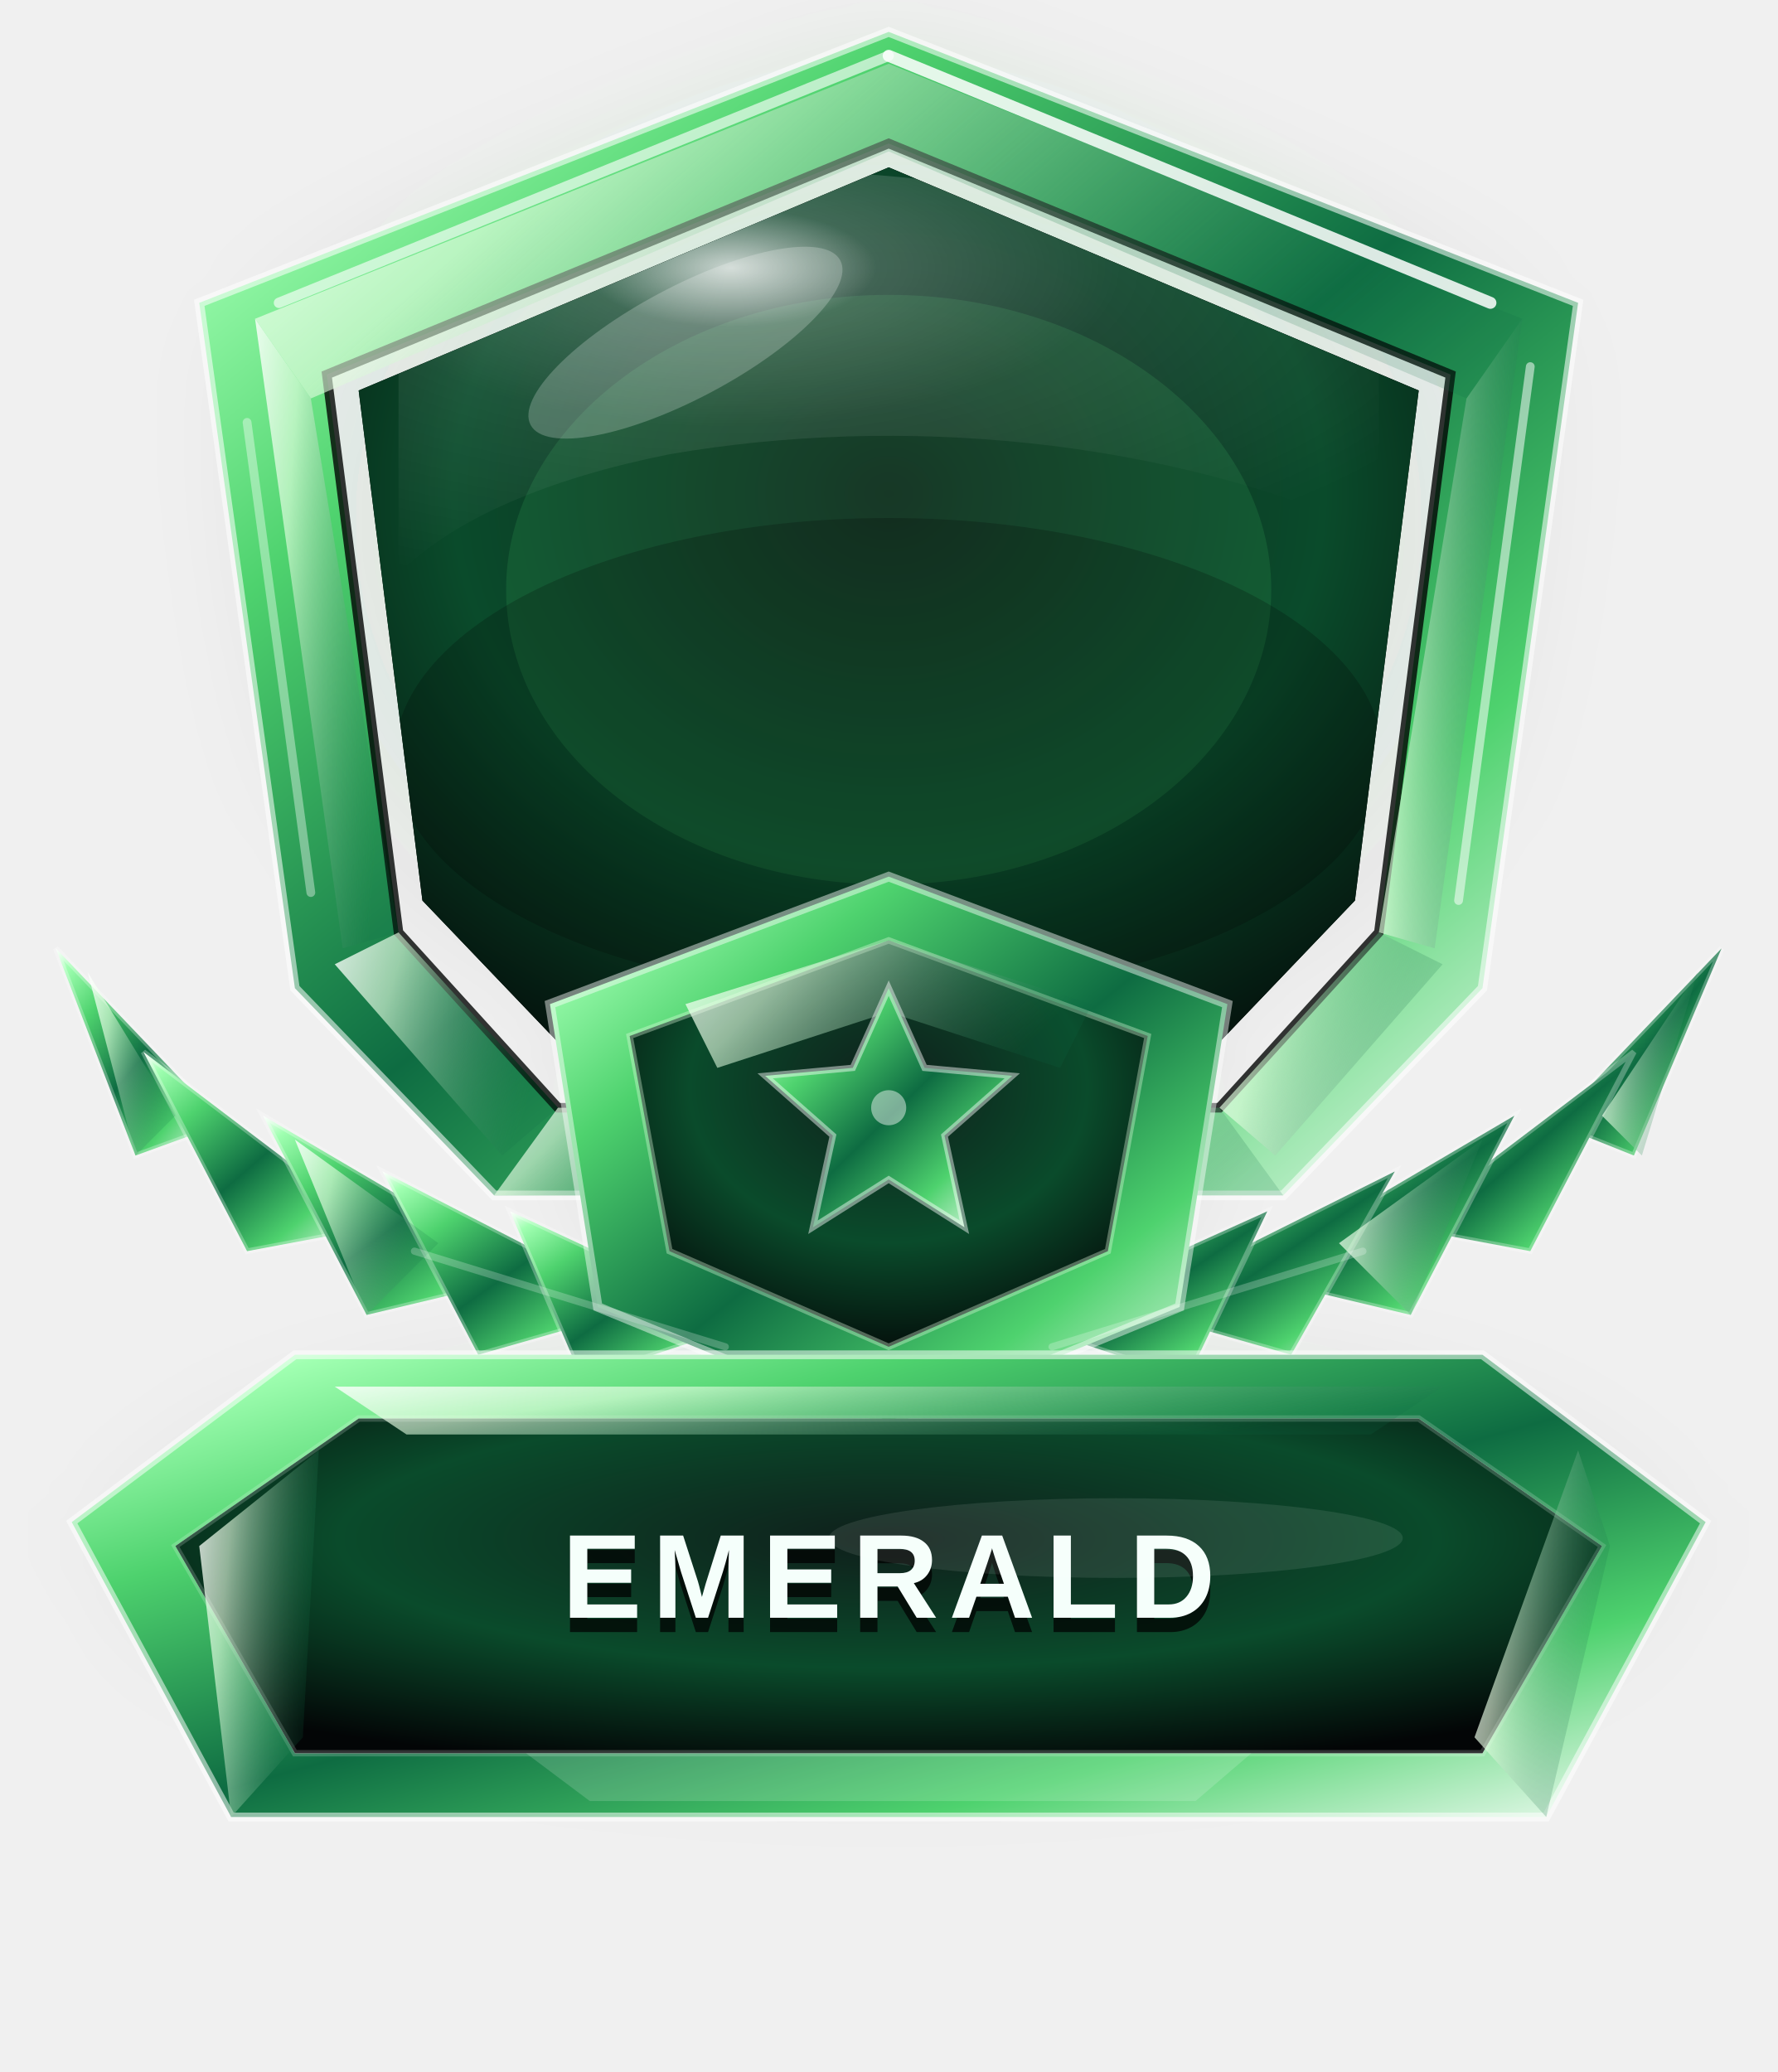
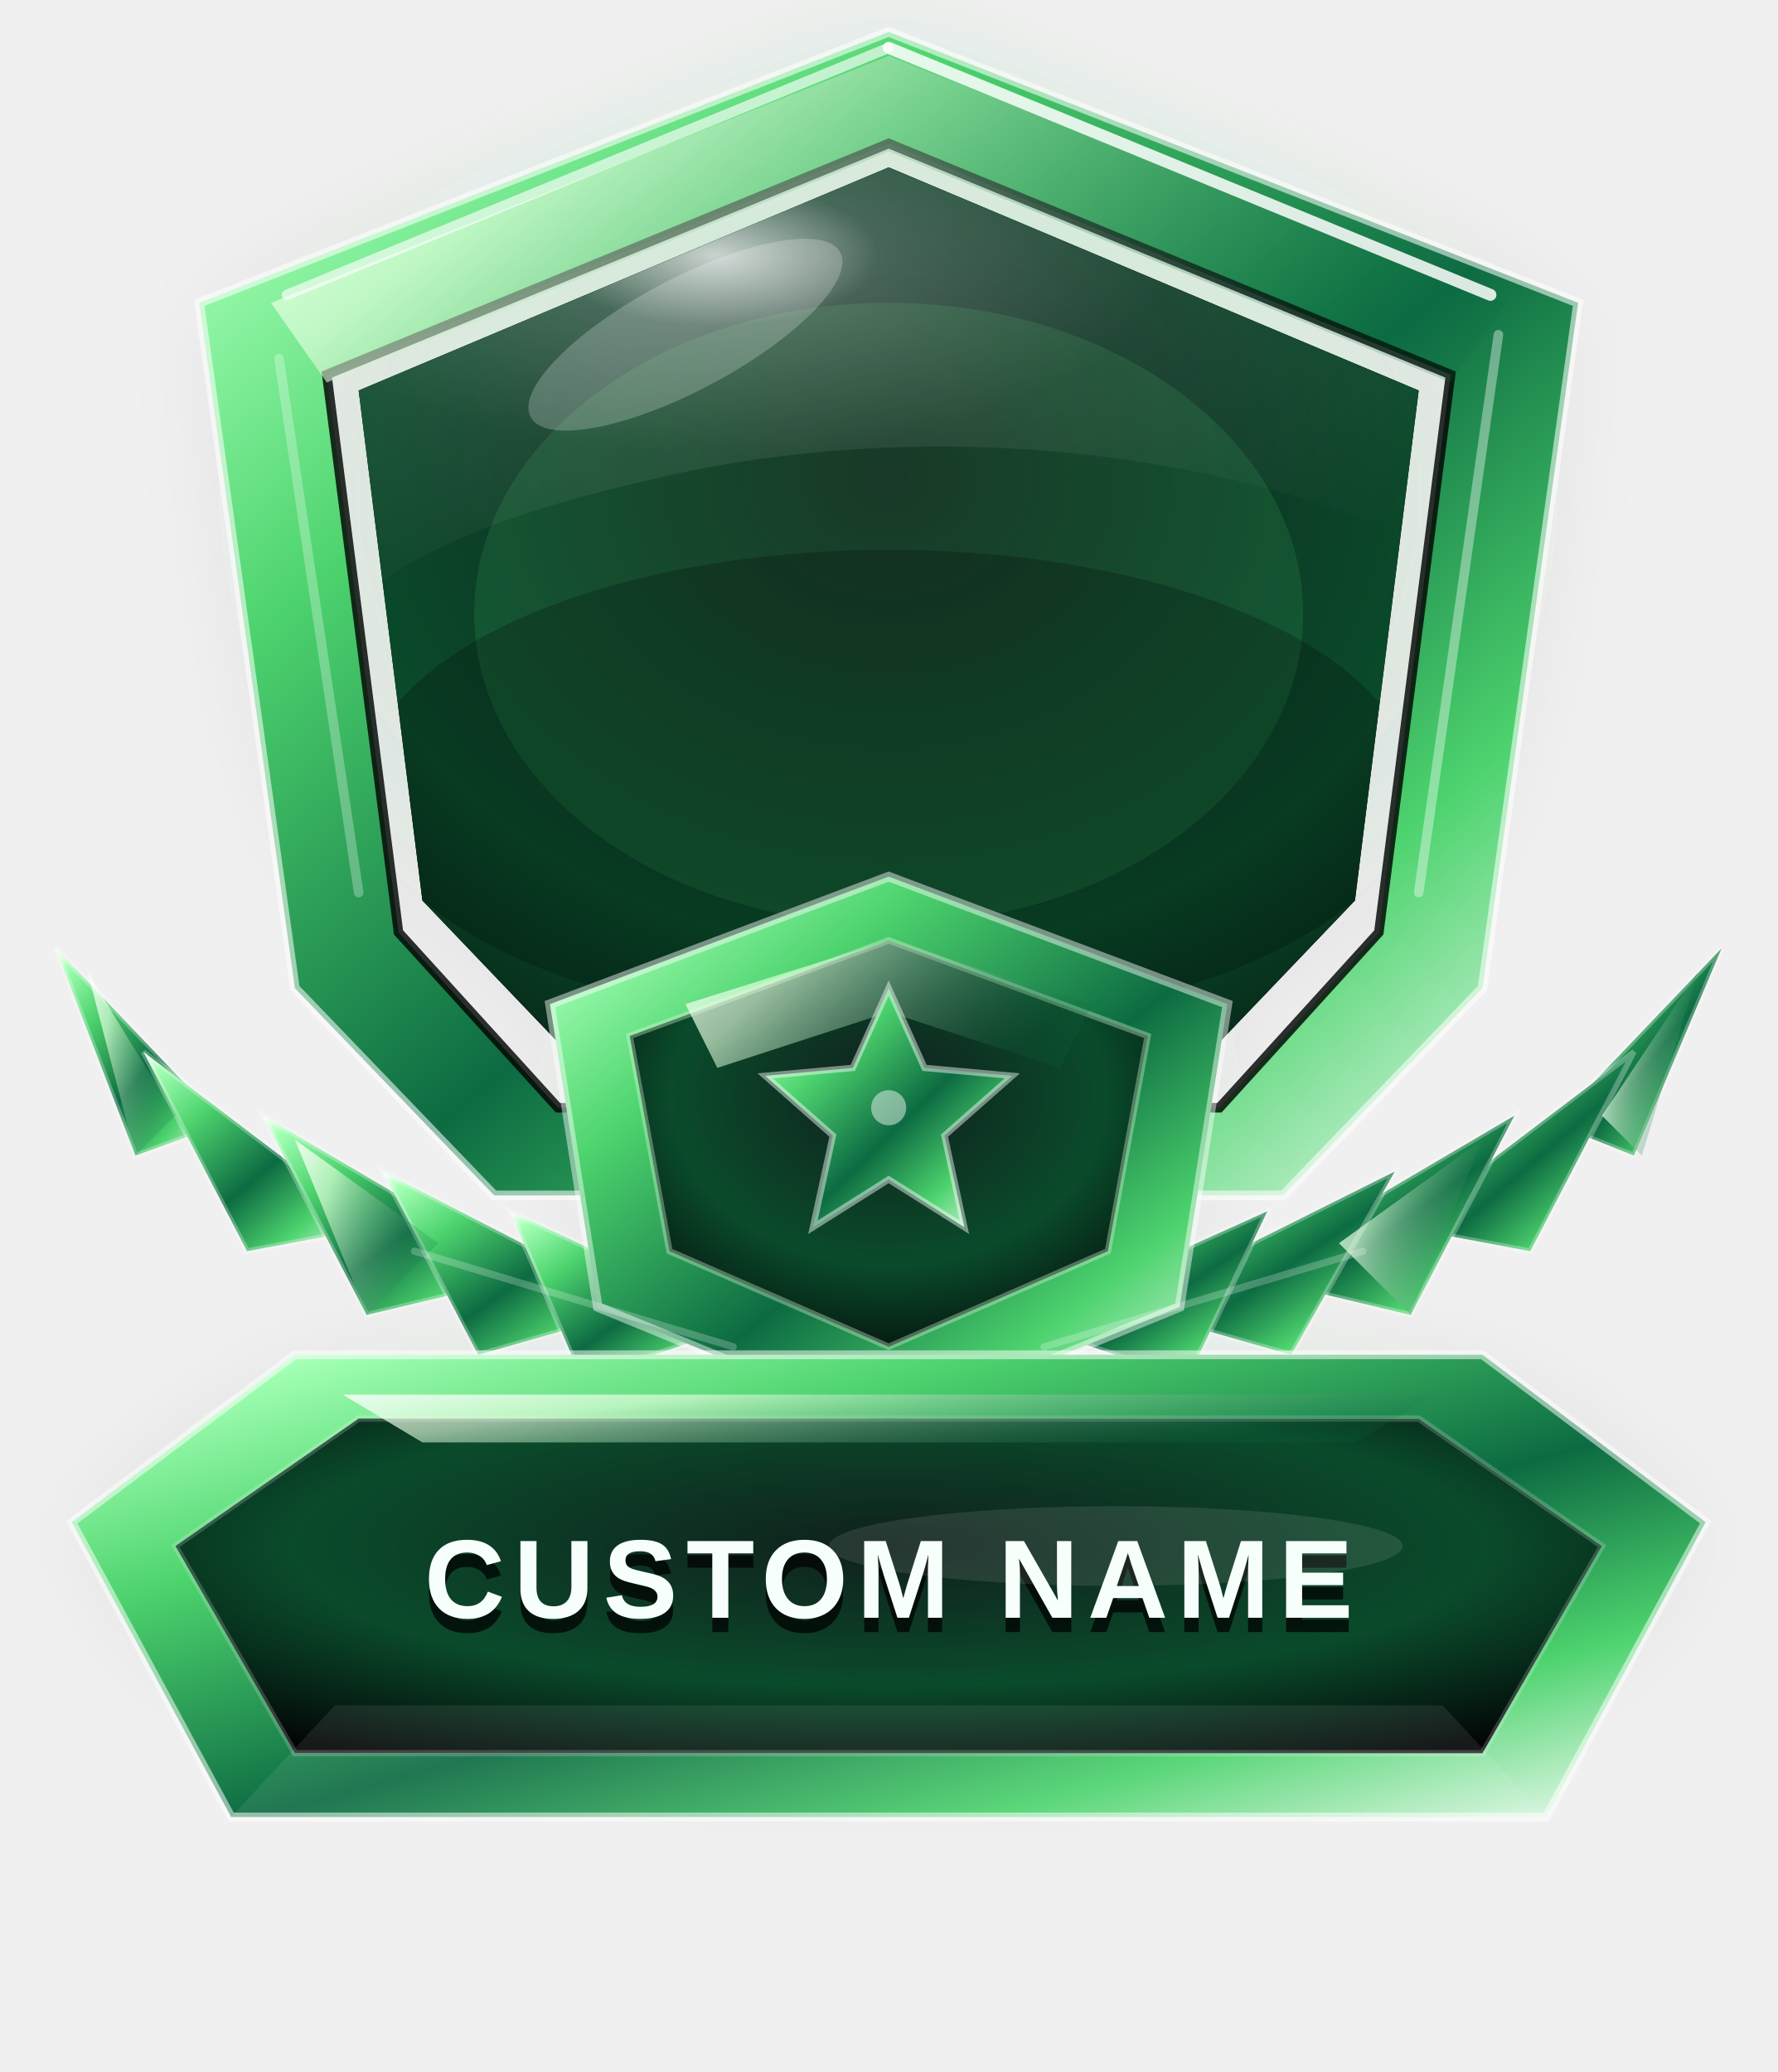
- <svg xmlns="http://www.w3.org/2000/svg" viewBox="0 0 223 260" width="223" height="260" role="img" aria-labelledby="badge-emerald-title badge-emerald-desc">
+ <svg xmlns="http://www.w3.org/2000/svg" viewBox="0 0 223 260" width="223" height="260" role="img" aria-labelledby="badge-emerald-title badge-emerald-desc" data-level="EMERALD">
  <defs>
    <linearGradient id="badge-emerald-outerMetal" x1="0" y1="0" x2="1" y2="1">
      <stop offset="0" stop-color="#ffffff" />
-       <stop offset="0.08" stop-color="#a0ffb1" />
-       <stop offset="0.26" stop-color="#4ed26e" />
-       <stop offset="0.52" stop-color="#0e6c42" />
-       <stop offset="0.76" stop-color="#4ed26e" />
+       <stop offset="0.08" stop-color="#a2ffb3" />
+       <stop offset="0.28" stop-color="#4dd36e" />
+       <stop offset="0.56" stop-color="#0d6b42" />
+       <stop offset="0.78" stop-color="#4dd36e" />
      <stop offset="1" stop-color="#ffffff" />
    </linearGradient>
-     <linearGradient id="badge-emerald-edgeMetal" x1="0" y1="0" x2="0" y2="1">
-       <stop offset="0" stop-color="#ffffff" stop-opacity="0.95" />
-       <stop offset="0.22" stop-color="#a0ffb1" stop-opacity="0.9" />
-       <stop offset="0.6" stop-color="#4ed26e" stop-opacity="0.82" />
-       <stop offset="1" stop-color="#0e6c42" stop-opacity="1" />
+     <linearGradient id="badge-emerald-facetMetal" x1="0" y1="0" x2="1" y2="0.35">
+       <stop offset="0" stop-color="#ffffff" stop-opacity="0.82" />
+       <stop offset="0.3" stop-color="#e6ffe0" stop-opacity="0.64" />
+       <stop offset="1" stop-color="#0d6b42" stop-opacity="0.18" />
    </linearGradient>
-     <linearGradient id="badge-emerald-facetMetal" x1="0" y1="0" x2="1" y2="0.3">
-       <stop offset="0" stop-color="#ffffff" stop-opacity="0.82" />
-       <stop offset="0.3" stop-color="#e7ffe3" stop-opacity="0.62" />
-       <stop offset="1" stop-color="#0e6c42" stop-opacity="0.16" />
-     </linearGradient>
-     <radialGradient id="badge-emerald-innerPanel" cx="50%" cy="36%" r="70%">
-       <stop offset="0" stop-color="#0f1f1b" />
-       <stop offset="0.55" stop-color="#0a4b2b" />
+     <radialGradient id="badge-emerald-innerPanel" cx="50%" cy="38%" r="72%">
+       <stop offset="0" stop-color="#10201c" />
+       <stop offset="0.58" stop-color="#0a4b2b" />
      <stop offset="1" stop-color="#030506" />
    </radialGradient>
-     <radialGradient id="badge-emerald-photoGlow" cx="50%" cy="42%" r="52%">
-       <stop offset="0" stop-color="#13a05a" stop-opacity="0.32" />
-       <stop offset="0.55" stop-color="#4ed26e" stop-opacity="0.12" />
+     <radialGradient id="badge-emerald-photoGlow" cx="50%" cy="40%" r="55%">
+       <stop offset="0" stop-color="#13a05a" stop-opacity="0.28" />
+       <stop offset="0.55" stop-color="#4dd36e" stop-opacity="0.14" />
      <stop offset="1" stop-color="#000000" stop-opacity="0" />
    </radialGradient>
-     <radialGradient id="badge-emerald-glassShine" cx="34%" cy="24%" r="82%">
+     <radialGradient id="badge-emerald-glassShine" cx="34%" cy="24%" r="84%">
      <stop offset="0" stop-color="#ffffff" stop-opacity="0.78" />
-       <stop offset="0.18" stop-color="#ffffff" stop-opacity="0.22" />
-       <stop offset="0.48" stop-color="#ffffff" stop-opacity="0.08" />
+       <stop offset="0.18" stop-color="#ffffff" stop-opacity="0.24" />
+       <stop offset="0.5" stop-color="#ffffff" stop-opacity="0.08" />
      <stop offset="1" stop-color="#ffffff" stop-opacity="0" />
    </radialGradient>
    <filter id="badge-emerald-softGlow" x="-30%" y="-30%" width="160%" height="160%">
      <feGaussianBlur stdDeviation="6" />
    </filter>
    <clipPath id="badge-emerald-photoClip">
      <path d="M111.5 21 L178 49 L170 113 L148 136 L128 136 L121 118 L102 118 L95 136 L75 136 L53 113 L45 49 Z" />
    </clipPath>
    <path id="badge-emerald-frameOuter" d="M111.5 4 L198 38 L186 124 L161 150 L134 150 L128 131 L95 131 L89 150 L62 150 L37 124 L25 38 Z" />
    <path id="badge-emerald-frameInner" d="M111.5 18 L182 47 L173 117 L153 139 L127 139 L121 121 L102 121 L96 139 L70 139 L50 117 L41 47 Z" />
    <path id="badge-emerald-nameplateOuter" d="M37 170 L186 170 L214 191 L194 228 L29 228 L9 191 Z" />
    <path id="badge-emerald-nameplateInner" d="M45 178 L178 178 L201 194 L186 220 L37 220 L22 194 Z" />
    <path id="badge-emerald-crestOuter" d="M111.5 110 L154 126 L148 164 L111.5 179 L75 164 L69 126 Z" />
    <path id="badge-emerald-crestInner" d="M111.5 118 L144 130 L139 157 L111.5 169 L84 157 L79 130 Z" />
    <path id="badge-emerald-star" d="M111.5 124 L116 134 L127 135 L118.5 142.5 L121 154 L111.5 148 L102 154 L104.5 142.5 L96 135 L107 134 Z" />
-     <path id="badge-emerald-leafLeftA" d="M7 119 L28 141 L17 145 Z" />
-     <path id="badge-emerald-leafLeftB" d="M18 132 L47 154 L31 157 Z" />
-     <path id="badge-emerald-leafLeftC" d="M33 140 L67 160 L46 165 Z" />
-     <path id="badge-emerald-leafLeftD" d="M48 147 L81 164 L60 170 Z" />
-     <path id="badge-emerald-leafLeftE" d="M64 152 L94 166 L73 173 Z" />
-     <path id="badge-emerald-leafRightA" d="M216 119 L205 145 L195 141 Z" />
-     <path id="badge-emerald-leafRightB" d="M205 132 L192 157 L176 154 Z" />
-     <path id="badge-emerald-leafRightC" d="M190 140 L177 165 L156 160 Z" />
-     <path id="badge-emerald-leafRightD" d="M175 147 L162 170 L141 164 Z" />
-     <path id="badge-emerald-leafRightE" d="M159 152 L149 173 L128 166 Z" />
+     <path id="badge-emerald-leafLeft1" d="M7 119 L28 141 L17 145 Z" />
+     <path id="badge-emerald-leafLeft2" d="M18 132 L47 154 L31 157 Z" />
+     <path id="badge-emerald-leafLeft3" d="M33 140 L67 160 L46 165 Z" />
+     <path id="badge-emerald-leafLeft4" d="M48 147 L81 164 L60 170 Z" />
+     <path id="badge-emerald-leafLeft5" d="M64 152 L94 166 L73 173 Z" />
+     <path id="badge-emerald-leafRight1" d="M216 119 L205 145 L195 141 Z" />
+     <path id="badge-emerald-leafRight2" d="M205 132 L192 157 L176 154 Z" />
+     <path id="badge-emerald-leafRight3" d="M190 140 L177 165 L156 160 Z" />
+     <path id="badge-emerald-leafRight4" d="M175 147 L162 170 L141 164 Z" />
+     <path id="badge-emerald-leafRight5" d="M159 152 L149 173 L128 166 Z" />
  </defs>
  <g id="badge-emerald-glowGroup" filter="url(#badge-emerald-softGlow)">
    <use href="#badge-emerald-frameOuter" fill="url(#badge-emerald-photoGlow)" />
    <use href="#badge-emerald-nameplateOuter" fill="url(#badge-emerald-photoGlow)" />
    <use href="#badge-emerald-crestOuter" fill="url(#badge-emerald-photoGlow)" />
  </g>
  <g id="badge-emerald-photoAreaGroup">
-     <image aria-hidden="true" focusable="false" data-portrait-slot="true" id="badge-emerald-portraitImage" href="" x="40" y="18" width="143" height="122" preserveAspectRatio="xMidYMid slice" clip-path="url(#badge-emerald-photoClip)" />
+     <image aria-hidden="true" focusable="false" data-portrait-slot="true" id="badge-emerald-portraitImage" href="" x="28" y="8" width="167" height="138" preserveAspectRatio="xMidYMid slice" clip-path="url(#badge-emerald-photoClip)" />
    <g clip-path="url(#badge-emerald-photoClip)">
-       <rect x="40" y="18" width="143" height="122" fill="#000000" />
-       <rect x="40" y="18" width="143" height="122" fill="url(#badge-emerald-innerPanel)" />
-       <ellipse cx="111.5" cy="74" rx="48" ry="37" fill="#4ed26e" fill-opacity="0.14" />
-       <ellipse cx="111.5" cy="95" rx="62" ry="30" fill="#000000" fill-opacity="0.2" />
-       <path d="M50 31 C78 18 117 17 173 36 L173 67 C146 55 113 52 84 57 C69 60 57 65 50 72 Z" fill="url(#badge-emerald-glassShine)" />
+       <rect x="26" y="6" width="171" height="142" fill="#000000" />
+       <rect x="26" y="6" width="171" height="142" fill="url(#badge-emerald-innerPanel)" />
+       <ellipse cx="111.5" cy="77" rx="52" ry="39" fill="#4dd36e" fill-opacity="0.14" />
+       <ellipse cx="111.5" cy="99" rx="66" ry="30" fill="#000000" fill-opacity="0.22" />
+       <path d="M43 28 C79 13 120 14 180 35 L180 69 C153 56 117 53 87 59 C68 63 52 68 43 77 Z" fill="url(#badge-emerald-glassShine)" />
    </g>
  </g>
  <g id="badge-emerald-frameGroup">
    <path d="M111.5 4 L198 38 L186 124 L161 150 L134 150 L128 131 L95 131 L89 150 L62 150 L37 124 L25 38 Z M111.5 18 L182 47 L173 117 L153 139 L127 139 L121 121 L102 121 L96 139 L70 139 L50 117 L41 47 Z" fill="url(#badge-emerald-outerMetal)" fill-rule="evenodd" />
-     <use href="#badge-emerald-frameOuter" fill="none" stroke="#ffffff" stroke-opacity="0.55" stroke-width="1.2" />
-     <use href="#badge-emerald-frameInner" fill="none" stroke="#020403" stroke-opacity="0.8" stroke-width="1.2" />
-     <path d="M111.5 8 L191 40 L184 50 L111.5 19 L39 50 L32 40 Z" fill="url(#badge-emerald-facetMetal)" />
-     <path d="M184 50 L191 40 L180 119 L173 117 Z" fill="url(#badge-emerald-facetMetal)" />
-     <path d="M39 50 L32 40 L43 119 L50 117 Z" fill="url(#badge-emerald-facetMetal)" />
-     <path d="M173 117 L181 121 L160 145 L153 139 Z" fill="url(#badge-emerald-facetMetal)" />
-     <path d="M50 117 L42 121 L63 145 L70 139 Z" fill="url(#badge-emerald-facetMetal)" />
-     <path d="M96 139 L89 150 L62 150 L70 139 Z" fill="url(#badge-emerald-facetMetal)" />
-     <path d="M127 139 L134 150 L161 150 L153 139 Z" fill="url(#badge-emerald-facetMetal)" />
+     <use href="#badge-emerald-frameOuter" fill="none" stroke="#ffffff" stroke-opacity="0.56" stroke-width="1.2" />
+     <use href="#badge-emerald-frameInner" fill="none" stroke="#020403" stroke-opacity="0.82" stroke-width="1.2" />
+     <path d="M111.5 7 L189 38 L182 48 L111.5 19 L41 48 L34 38 Z" fill="url(#badge-emerald-facetMetal)" />
+     <path d="M35 45 L45 112" stroke="#ffffff" stroke-opacity="0.28" stroke-width="1.2" stroke-linecap="round" />
+     <path d="M188 42 L178 112" stroke="#ffffff" stroke-opacity="0.38" stroke-width="1.2" stroke-linecap="round" />
+     <path d="M73 139 L95 139" stroke="#ffffff" stroke-opacity="0.18" stroke-width="1.1" stroke-linecap="round" />
+     <path d="M128 139 L150 139" stroke="#ffffff" stroke-opacity="0.18" stroke-width="1.1" stroke-linecap="round" />
  </g>
  <g id="badge-emerald-laurelsGroup">
    <g fill="url(#badge-emerald-outerMetal)" stroke="#ffffff" stroke-opacity="0.28" stroke-width="0.7">
-       <use href="#badge-emerald-leafLeftA" />
-       <use href="#badge-emerald-leafLeftB" />
-       <use href="#badge-emerald-leafLeftC" />
-       <use href="#badge-emerald-leafLeftD" />
-       <use href="#badge-emerald-leafLeftE" />
-       <use href="#badge-emerald-leafRightA" />
-       <use href="#badge-emerald-leafRightB" />
-       <use href="#badge-emerald-leafRightC" />
-       <use href="#badge-emerald-leafRightD" />
-       <use href="#badge-emerald-leafRightE" />
+       <use href="#badge-emerald-leafLeft1" />
+       <use href="#badge-emerald-leafLeft2" />
+       <use href="#badge-emerald-leafLeft3" />
+       <use href="#badge-emerald-leafLeft4" />
+       <use href="#badge-emerald-leafLeft5" />
+       <use href="#badge-emerald-leafRight1" />
+       <use href="#badge-emerald-leafRight2" />
+       <use href="#badge-emerald-leafRight3" />
+       <use href="#badge-emerald-leafRight4" />
+       <use href="#badge-emerald-leafRight5" />
    </g>
    <g fill="url(#badge-emerald-facetMetal)">
      <path d="M11 122 L22 140 L17 145 Z" />
      <path d="M213 122 L206 145 L201 140 Z" />
      <path d="M37 143 L55 156 L46 165 Z" />
      <path d="M186 143 L177 165 L168 156 Z" />
    </g>
  </g>
  <g id="badge-emerald-crestGroup">
    <path d="M111.5 110 L154 126 L148 164 L111.5 179 L75 164 L69 126 Z" fill="url(#badge-emerald-outerMetal)" />
-     <use href="#badge-emerald-crestOuter" fill="none" stroke="#ffffff" stroke-opacity="0.45" stroke-width="1.2" />
+     <use href="#badge-emerald-crestOuter" fill="none" stroke="#ffffff" stroke-opacity="0.46" stroke-width="1.2" />
    <use href="#badge-emerald-crestInner" fill="url(#badge-emerald-innerPanel)" />
-     <use href="#badge-emerald-crestInner" fill="none" stroke="#e7ffe3" stroke-opacity="0.35" stroke-width="0.8" />
+     <use href="#badge-emerald-crestInner" fill="none" stroke="#e6ffe0" stroke-opacity="0.34" stroke-width="0.8" />
    <path d="M86 126 L111.5 118 L137 126 L133 134 L111.5 127 L90 134 Z" fill="url(#badge-emerald-facetMetal)" />
    <use href="#badge-emerald-star" fill="url(#badge-emerald-outerMetal)" />
    <use href="#badge-emerald-star" fill="none" stroke="#ffffff" stroke-opacity="0.45" stroke-width="0.8" />
-     <circle cx="111.5" cy="139" r="2.2" fill="#ffffff" fill-opacity="0.45" />
+     <circle cx="111.5" cy="139" r="2.2" fill="#ffffff" fill-opacity="0.46" />
  </g>
  <g id="badge-emerald-nameplateGroup">
    <path d="M37 170 L186 170 L214 191 L194 228 L29 228 L9 191 Z M45 178 L178 178 L201 194 L186 220 L37 220 L22 194 Z" fill="url(#badge-emerald-outerMetal)" fill-rule="evenodd" />
    <use href="#badge-emerald-nameplateOuter" fill="none" stroke="#ffffff" stroke-opacity="0.52" stroke-width="1.1" />
    <use href="#badge-emerald-nameplateInner" fill="url(#badge-emerald-innerPanel)" />
    <use href="#badge-emerald-nameplateInner" fill="none" stroke="#ffffff" stroke-opacity="0.18" stroke-width="0.8" />
-     <path d="M42 174 L181 174 L172 180 L51 180 Z" fill="url(#badge-emerald-facetMetal)" />
-     <path d="M25 194 L40 182 L38 218 L29 228 Z" fill="url(#badge-emerald-facetMetal)" />
-     <path d="M198 182 L202 194 L194 228 L185 218 Z" fill="url(#badge-emerald-facetMetal)" />
-     <path d="M111.5 220 L157 220 L150 226 L74 226 L66 220 Z" fill="#ffffff" fill-opacity="0.16" />
+     <path d="M43 175 L180 175 L170 181 L53 181 Z" fill="url(#badge-emerald-facetMetal)" />
+     <path d="M29 228 L42 214 L181 214 L194 228 Z" fill="#ffffff" fill-opacity="0.08" />
  </g>
  <g id="badge-emerald-labelGroup">
-     <text id="badge-emerald-labelShadow" x="111.5" y="203" text-anchor="middle" font-family="'Orbitron', 'Montserrat', 'Arial', sans-serif" font-size="15" font-weight="700" letter-spacing="1.3" fill="#000000" fill-opacity="0.72" transform="translate(0 1.8)">EMERALD</text>
-     <text id="badge-emerald-labelText" x="111.5" y="203" text-anchor="middle" font-family="'Orbitron', 'Montserrat', 'Arial', sans-serif" font-size="15" font-weight="700" letter-spacing="1.3" fill="#f5fffb">EMERALD</text>
+     <text id="badge-emerald-labelShadow" data-name-slot="true" x="111.5" y="203" text-anchor="middle" font-family="'Orbitron', 'Montserrat', 'Arial', sans-serif" font-size="14" font-weight="700" letter-spacing="1.1" fill="#000000" fill-opacity="0.72" transform="translate(0 1.8)">CUSTOM NAME</text>
+     <text id="badge-emerald-labelText" data-name-slot="true" x="111.5" y="203" text-anchor="middle" font-family="'Orbitron', 'Montserrat', 'Arial', sans-serif" font-size="14" font-weight="700" letter-spacing="1.1" fill="#f6fffb">CUSTOM NAME</text>
  </g>
  <g id="badge-emerald-highlightsGroup" pointer-events="none">
-     <path d="M111.5 7 L187 38" stroke="#ffffff" stroke-opacity="0.85" stroke-width="1.5" stroke-linecap="round" />
-     <path d="M111.5 7 L35 38" stroke="#ffffff" stroke-opacity="0.62" stroke-width="1.3" stroke-linecap="round" />
-     <path d="M31 53 L39 112" stroke="#ffffff" stroke-opacity="0.38" stroke-width="1.1" stroke-linecap="round" />
-     <path d="M192 46 L183 113" stroke="#ffffff" stroke-opacity="0.52" stroke-width="1.1" stroke-linecap="round" />
-     <path d="M52 157 L91 169" stroke="#ffffff" stroke-opacity="0.23" stroke-width="0.9" stroke-linecap="round" />
-     <path d="M171 157 L132 169" stroke="#ffffff" stroke-opacity="0.23" stroke-width="0.9" stroke-linecap="round" />
-     <ellipse cx="86" cy="43" rx="22" ry="7" transform="rotate(-28 86 43)" fill="#ffffff" fill-opacity="0.22" />
-     <ellipse cx="140" cy="193" rx="36" ry="5" fill="#ffffff" fill-opacity="0.09" />
+     <path d="M111.5 6 L187 37" stroke="#ffffff" stroke-opacity="0.85" stroke-width="1.5" stroke-linecap="round" />
+     <path d="M111.5 6 L36 37" stroke="#ffffff" stroke-opacity="0.64" stroke-width="1.3" stroke-linecap="round" />
+     <path d="M52 157 L92 169" stroke="#ffffff" stroke-opacity="0.23" stroke-width="0.9" stroke-linecap="round" />
+     <path d="M171 157 L131 169" stroke="#ffffff" stroke-opacity="0.23" stroke-width="0.9" stroke-linecap="round" />
+     <ellipse cx="86" cy="42" rx="22" ry="7" transform="rotate(-28 86 42)" fill="#ffffff" fill-opacity="0.22" />
+     <ellipse cx="140" cy="194" rx="36" ry="5" fill="#ffffff" fill-opacity="0.1" />
  </g>
</svg>
